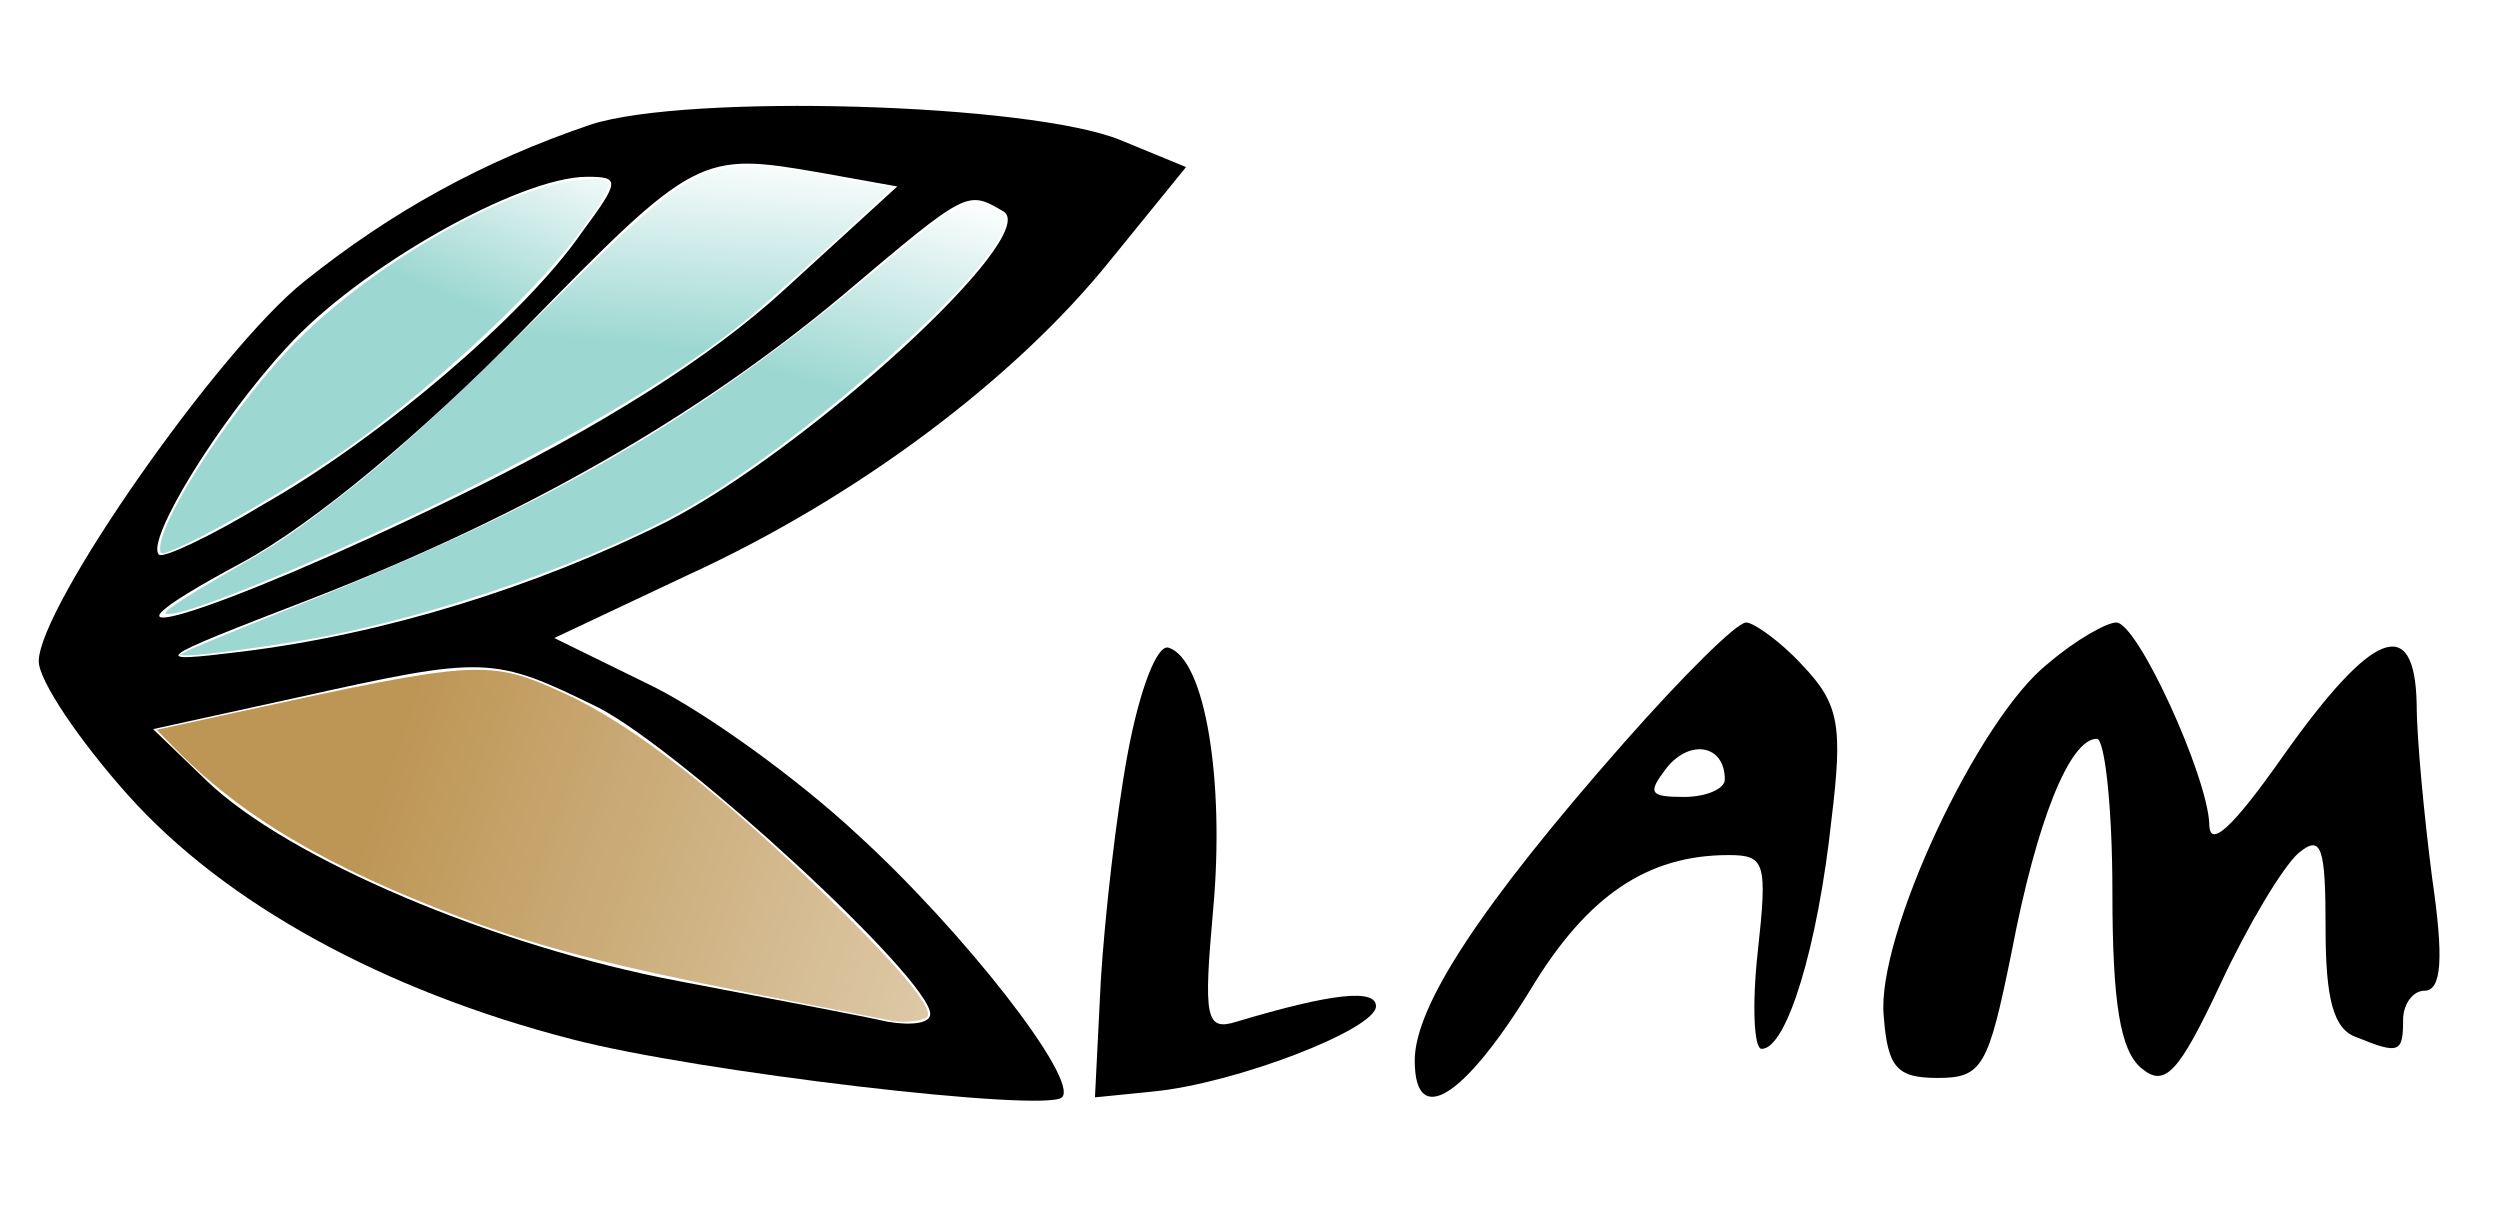
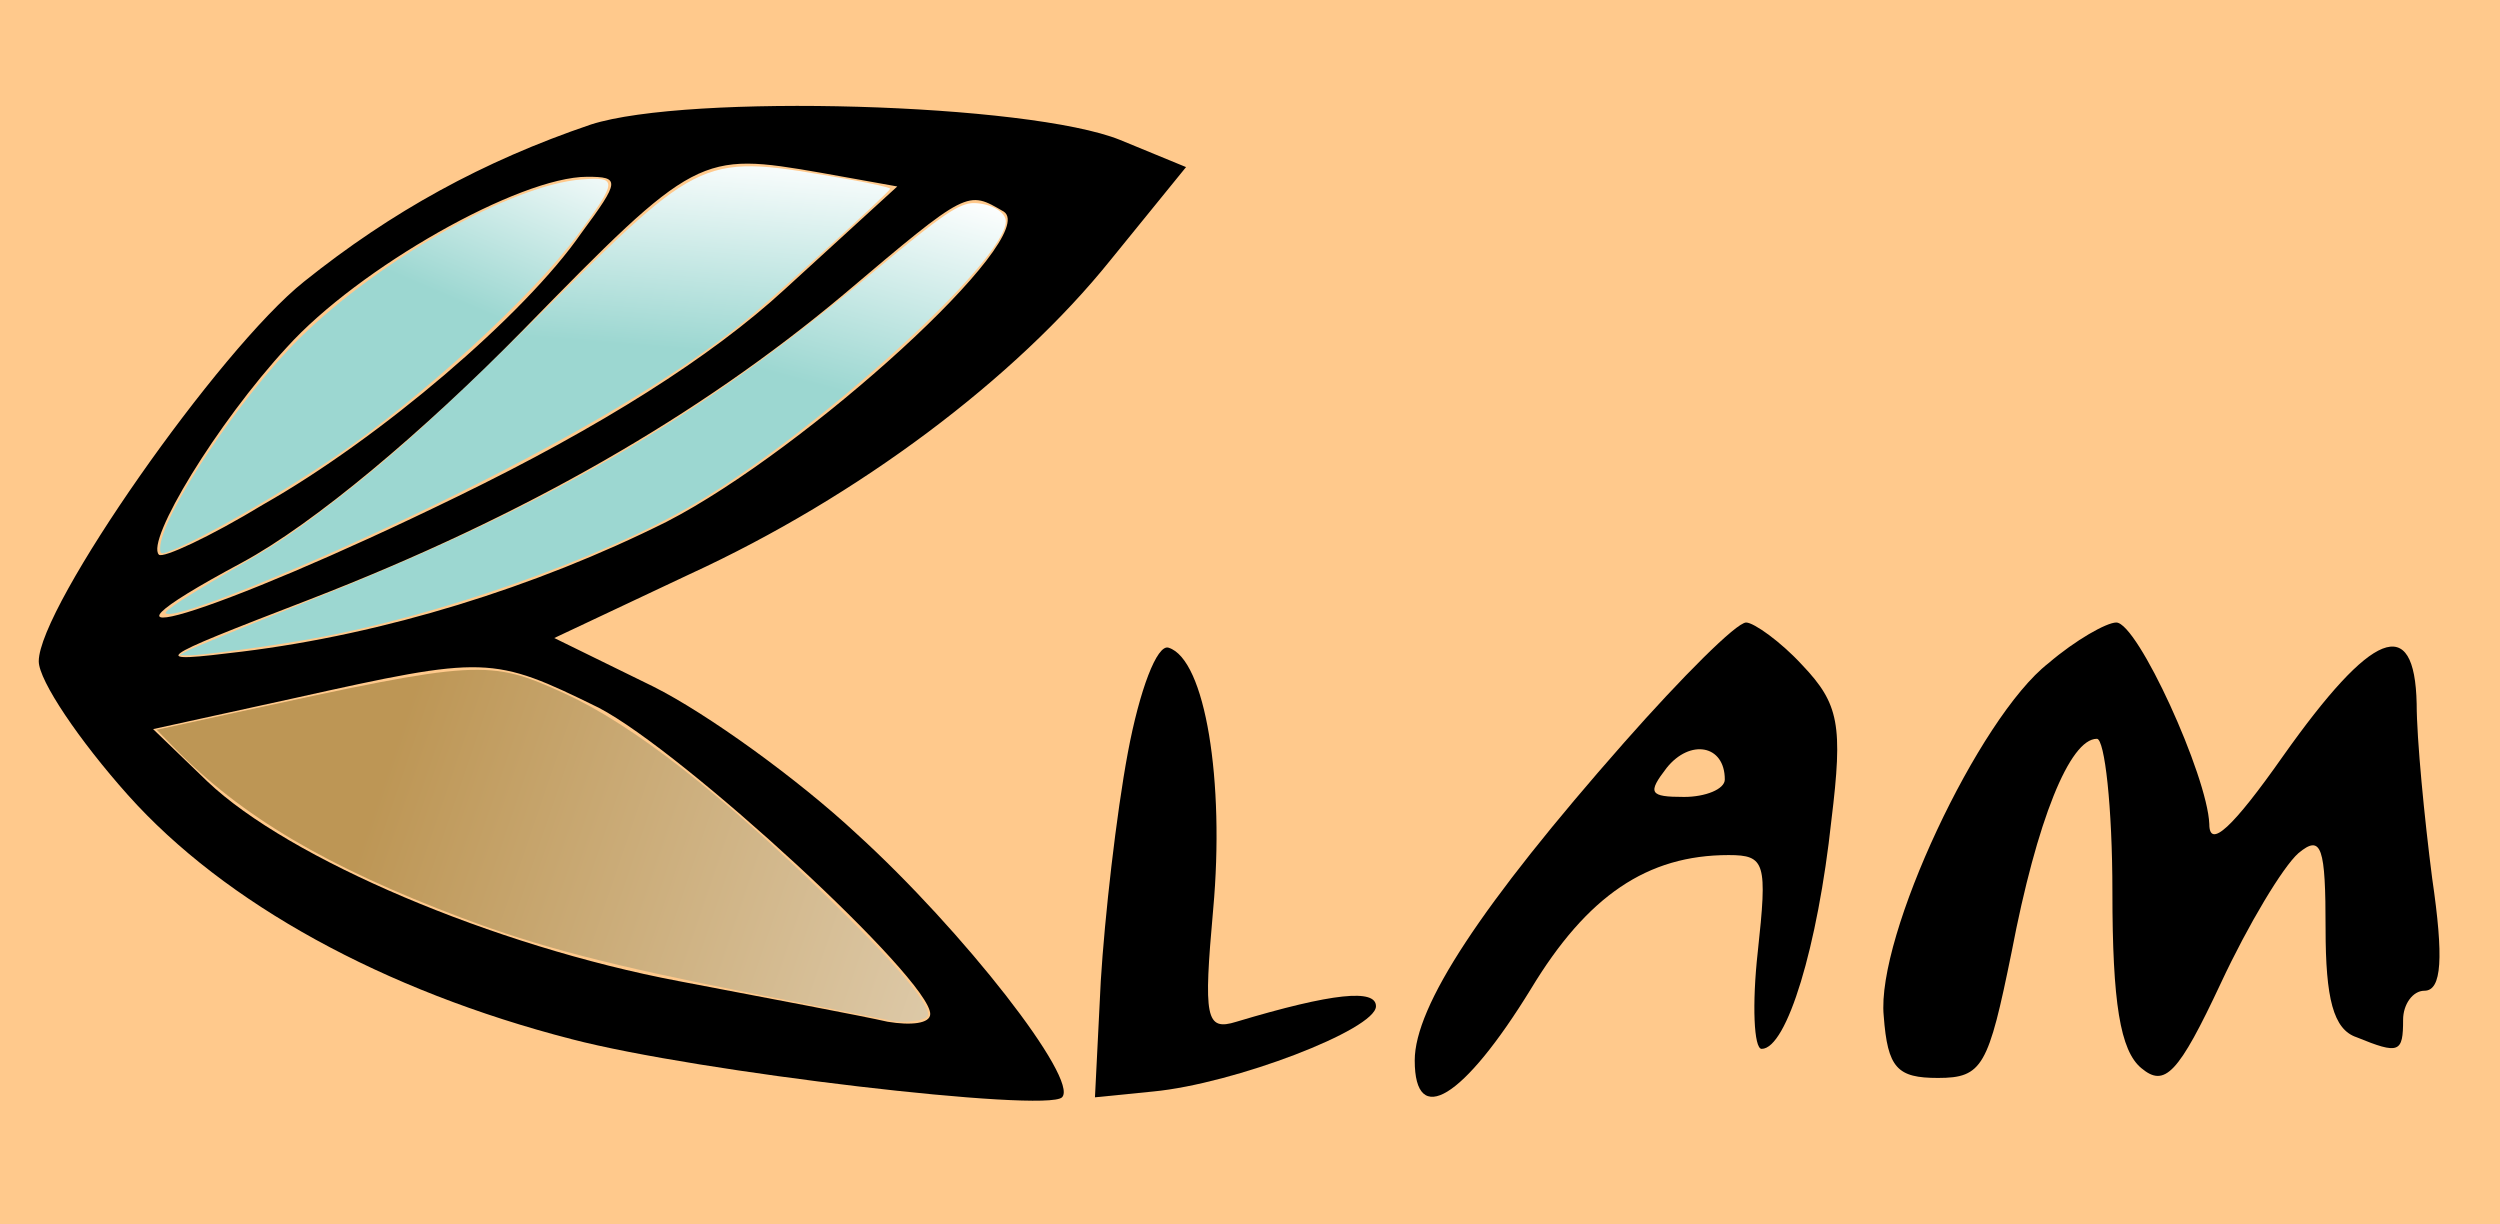
<svg xmlns="http://www.w3.org/2000/svg" xmlns:xlink="http://www.w3.org/1999/xlink" version="1.0" width="468pt" height="229pt" viewBox="0 0 468 229" preserveAspectRatio="xMidYMid meet" id="svg2">
  <defs id="defs17">
    <linearGradient id="linearGradient3178">
      <stop style="stop-color:#9cd7d1;stop-opacity:1;" offset="0" id="stop3180" />
      <stop style="stop-color:#ffffff;stop-opacity:1;" offset="1" id="stop3182" />
    </linearGradient>
    <linearGradient id="linearGradient2523">
      <stop style="stop-color:#bd9655;stop-opacity:1;" offset="0" id="stop2525" />
      <stop style="stop-color:#ffffff;stop-opacity:1;" offset="1" id="stop2527" />
    </linearGradient>
    <linearGradient id="linearGradient2515">
      <stop style="stop-color:#9cd7d1;stop-opacity:1;" offset="0" id="stop2517" />
      <stop style="stop-color:#ffffff;stop-opacity:1;" offset="1" id="stop2519" />
    </linearGradient>
    <linearGradient id="linearGradient2509">
      <stop style="stop-color:#9cd7d1;stop-opacity:1;" offset="0" id="stop2511" />
      <stop style="stop-color:#ffffff;stop-opacity:1;" offset="1" id="stop2513" />
    </linearGradient>
    <linearGradient id="linearGradient2493">
      <stop style="stop-color:#9cd7d1;stop-opacity:1;" offset="0" id="stop2495" />
      <stop style="stop-color:#ffffff;stop-opacity:1;" offset="1" id="stop2497" />
    </linearGradient>
    <linearGradient xlink:href="#linearGradient2493" id="linearGradient2499" x1="149.376" y1="80.953" x2="153.206" y2="33.459" gradientUnits="userSpaceOnUse" />
    <linearGradient xlink:href="#linearGradient2509" id="linearGradient2507" x1="106.478" y1="70.229" x2="124.863" y2="27.331" gradientUnits="userSpaceOnUse" />
    <linearGradient xlink:href="#linearGradient2515" id="linearGradient2521" x1="189.21" y1="84.017" x2="212.191" y2="31.927" gradientUnits="userSpaceOnUse" />
    <linearGradient xlink:href="#linearGradient2523" id="linearGradient2529" x1="91.158" y1="177.473" x2="363.099" y2="270.163" gradientUnits="userSpaceOnUse" />
    <linearGradient xlink:href="#linearGradient3178" id="linearGradient3184" x1="185.38" y1="88.614" x2="199.168" y2="38.056" gradientUnits="userSpaceOnUse" />
  </defs>
+   <rect style="opacity:1;fill:#ffc98c;fill-opacity:1;fill-rule:nonzero;stroke:#000000;marker:none;marker-start:none;marker-mid:none;marker-end:none;stroke-opacity:1;visibility:visible;display:inline;overflow:visible" id="rect3185" width="498.84" height="283.738" x="-12.869" y="-0.81" ry="14.708" />
  <path style="opacity:1;fill:url(#linearGradient3184);fill-opacity:1;fill-rule:nonzero;stroke:#a76868;stroke-width:0;stroke-linecap:butt;stroke-miterlimit:4;stroke-dasharray:none;stroke-dashoffset:0;stroke-opacity:1" d="M 43.854,152.281 C 44.907,151.708 56.11,147.103 68.75,142.048 C 129.717,117.666 162.047,98.954 204.721,63.348 C 220.58,50.115 224.601,47.393 228.099,47.525 C 232.005,47.672 235.362,49.643 235.362,51.789 C 235.362,61.017 191.418,100.916 162.589,117.864 C 140.808,130.668 102.425,144.206 72.963,149.474 C 62.859,151.281 47.051,153.399 44.006,153.353 L 41.939,153.323 L 43.854,152.281 z" id="path3176" transform="scale(0.8,0.8)" />
  <path style="opacity:1;fill:url(#linearGradient2507);fill-opacity:1;fill-rule:nonzero;stroke:none;stroke-width:0.766;stroke-linecap:butt;stroke-miterlimit:4;stroke-dasharray:1.532, 3.064;stroke-dashoffset:0;stroke-opacity:1" d="M 37.473,128.308 C 37.473,120.967 56.122,92.909 70.225,79.033 C 88.927,60.63 119.836,43.244 136.082,41.99 C 144.577,41.334 144.518,42.298 135.299,54.803 C 124.592,69.326 98.389,93.311 78.456,106.834 C 65.154,115.859 46.985,126.237 39.58,129.039 C 37.719,129.743 37.473,129.658 37.473,128.308 z" id="path2481" transform="scale(0.8,0.8)" />
  <path style="opacity:1;fill:url(#linearGradient2499);fill-opacity:1;fill-rule:nonzero;stroke:none;stroke-width:0.766;stroke-linecap:butt;stroke-miterlimit:4;stroke-dasharray:1.532, 3.064;stroke-dashoffset:0;stroke-opacity:1" d="M 40.961,141.478 C 42.624,140.277 48.638,136.613 54.326,133.337 C 65.342,126.991 68.352,124.958 79.222,116.523 C 92.112,106.52 102.933,96.656 126.333,73.578 C 165.045,35.4 163.855,35.92 198.532,41.962 C 203.903,42.898 208.299,43.887 208.299,44.161 C 208.299,44.834 180.063,70.502 173.827,75.499 C 158.9,87.459 136.822,100.716 107.829,115.129 C 78.921,129.499 45.057,143.663 39.608,143.663 C 38.208,143.663 38.427,143.309 40.961,141.478 L 40.961,141.478 z" id="path2483" transform="scale(0.8,0.8)" />
  <path style="opacity:1;fill:#bd9655;fill-opacity:1;fill-rule:nonzero;stroke:#000000;stroke-width:0.766;stroke-linecap:butt;stroke-miterlimit:4;stroke-dasharray:1.532, 3.064;stroke-dashoffset:0;stroke-opacity:1" d="" id="path2489" transform="scale(0.8,0.8)" />
-   <g transform="translate(0,229) scale(0.362791,-0.362791)" fill="#000000" stroke="none" id="g6">
+   <g transform="translate(0,229) scale(0.362791,-0.362791)" id="g6" stroke="none" fill="#000000">
    <path d="M305 567 c-56 -19 -103 -45 -148 -81 -44 -35 -137 -168 -137 -196 0 -10 21 -41 46 -69 50 -56 132 -101 229 -126 65 -17 245 -38 253 -30 9 9 -51 86 -106 136 -30 28 -77 62 -105 76 l-51 25 70 33 c87 40 168 101 217 162 l39 48 -34 14 c-47 19 -223 24 -273 8z m119 -25 l39 -7 -58 -53 c-38 -35 -95 -71 -169 -107 -127 -62 -208 -86 -111 -34 37 20 93 67 145 120 89 91 91 92 154 81z m-124 -31 c-29 -42 -104 -106 -164 -140 -28 -17 -52 -28 -54 -26 -7 7 30 68 66 107 37 41 120 88 155 88 17 0 17 -2 -3 -29z m218 11 c19 -13 -102 -123 -174 -160 -68 -34 -146 -58 -219 -67 -49 -6 -48 -5 35 27 111 43 201 95 275 157 65 55 64 54 83 43z m-209 -256 c44 -23 171 -140 171 -158 0 -5 -10 -6 -22 -4 -13 3 -61 12 -108 21 -95 18 -201 63 -243 103 l-28 27 73 16 c99 22 102 22 157 -5z" id="path8" />
    <path d="M838 248 c-74 -84 -108 -136 -108 -164 0 -35 25 -20 60 37 29 48 60 69 102 69 19 0 20 -4 15 -50 -3 -27 -2 -50 2 -50 13 0 29 53 36 118 6 49 4 60 -15 80 -11 12 -25 22 -29 22 -5 0 -33 -28 -63 -62z m52 -19 c0 -5 -10 -9 -21 -9 -18 0 -19 2 -9 15 12 15 30 12 30 -6z" id="path10" />
    <path d="M1057 289 c-36 -28 -89 -141 -85 -182 2 -27 7 -32 28 -32 23 0 26 6 38 65 13 68 30 110 44 110 4 0 8 -35 8 -79 0 -57 4 -82 15 -91 12 -10 19 -3 41 44 14 30 32 60 40 67 12 10 14 3 14 -39 0 -36 4 -52 16 -56 22 -9 24 -8 24 9 0 8 5 15 11 15 9 0 10 17 4 58 -4 31 -8 72 -8 90 -1 47 -23 38 -69 -27 -26 -37 -38 -48 -38 -35 -1 25 -37 104 -48 104 -5 0 -21 -9 -35 -21z" id="path12" />
    <path d="M582 243 c-6 -32 -12 -85 -14 -118 l-3 -60 30 3 c42 4 115 32 115 44 0 9 -22 7 -72 -8 -16 -5 -17 2 -12 58 6 66 -4 129 -23 135 -6 2 -15 -22 -21 -54z" id="path14" />
  </g>
  <path style="opacity:1;fill:url(#linearGradient2529);fill-opacity:1;fill-rule:nonzero;stroke:none;stroke-width:0;stroke-linecap:butt;stroke-miterlimit:4;stroke-dasharray:none;stroke-dashoffset:0;stroke-opacity:1" d="M 209.065,238.933 C 208.011,238.745 193.045,235.814 175.807,232.419 C 142.69,225.898 126.124,221.584 108.075,214.781 C 76.405,202.845 56.407,191.01 40.71,174.913 L 36.669,170.77 L 55.046,166.765 C 112.03,154.346 114.409,154.206 132.078,162.257 C 147.987,169.506 168.816,185.718 194.796,211.074 C 210.859,226.752 218.666,236.25 216.921,237.995 C 216.046,238.87 211.652,239.394 209.065,238.933 L 209.065,238.933 z" id="path2487" transform="scale(0.8,0.8)" />
+   <text xml:space="preserve" style="font-size:44.8px;font-style:normal;font-variant:normal;font-weight:normal;font-stretch:normal;text-align:start;line-height:100%;writing-mode:lr-tb;text-anchor:start;fill:#000000;fill-opacity:1;stroke:none;stroke-width:1pt;stroke-linecap:butt;stroke-linejoin:miter;stroke-opacity:1;font-family:FreeSans;-inkscape-font-specification:FreeSans" x="15.933" y="263.931" id="text3181">
+     <tspan id="tspan3183" x="15.933" y="263.931">The Audio Framework</tspan>
+   </text>
</svg>
